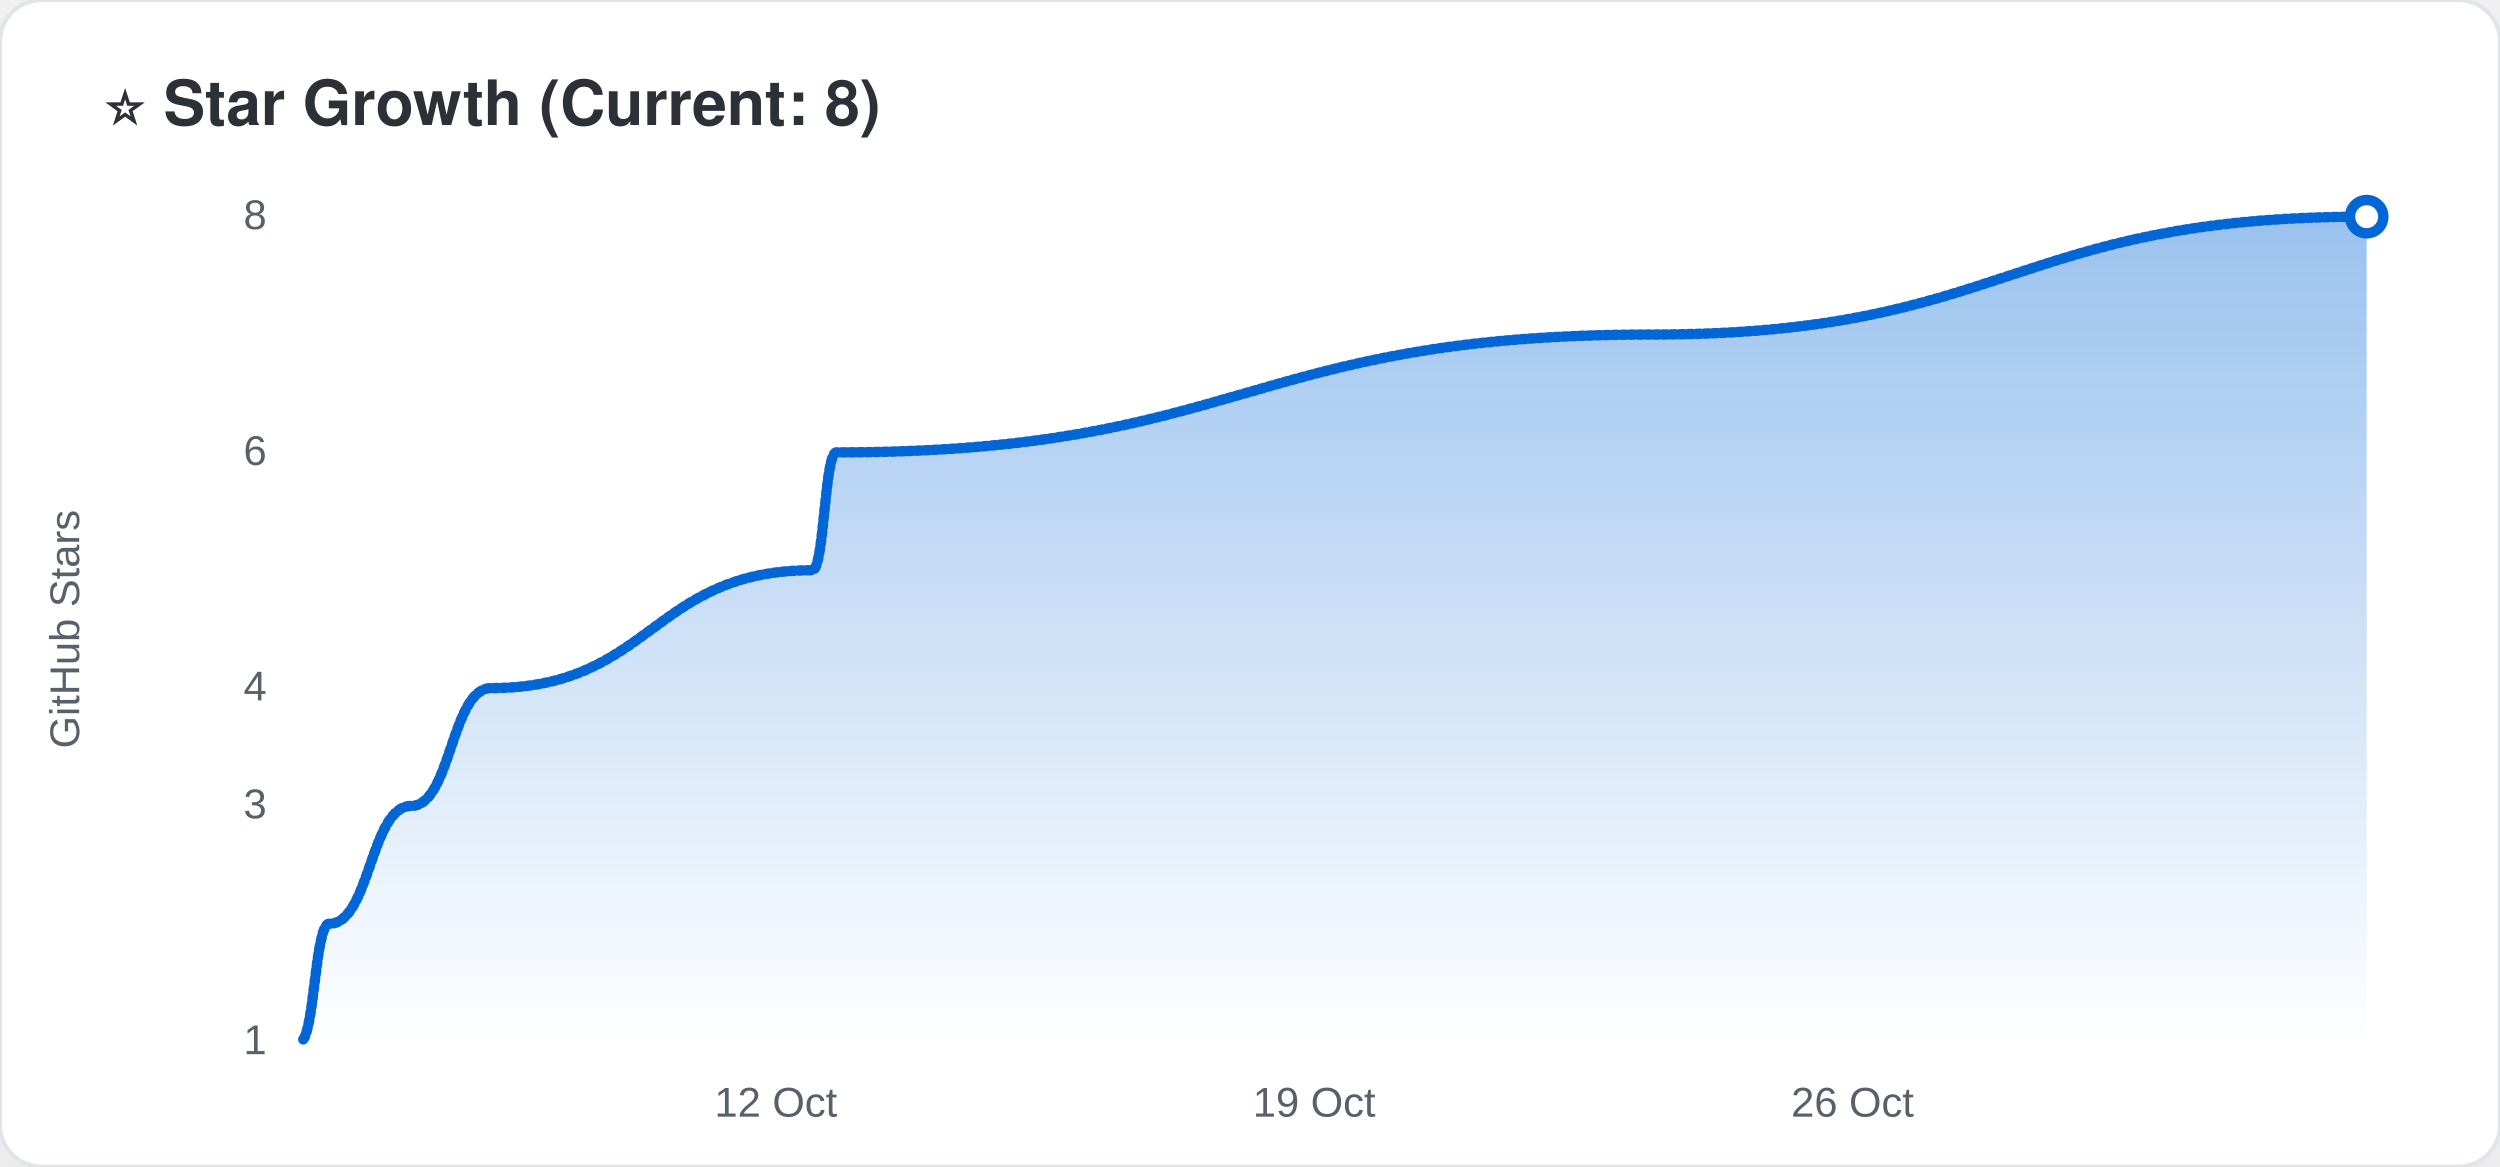
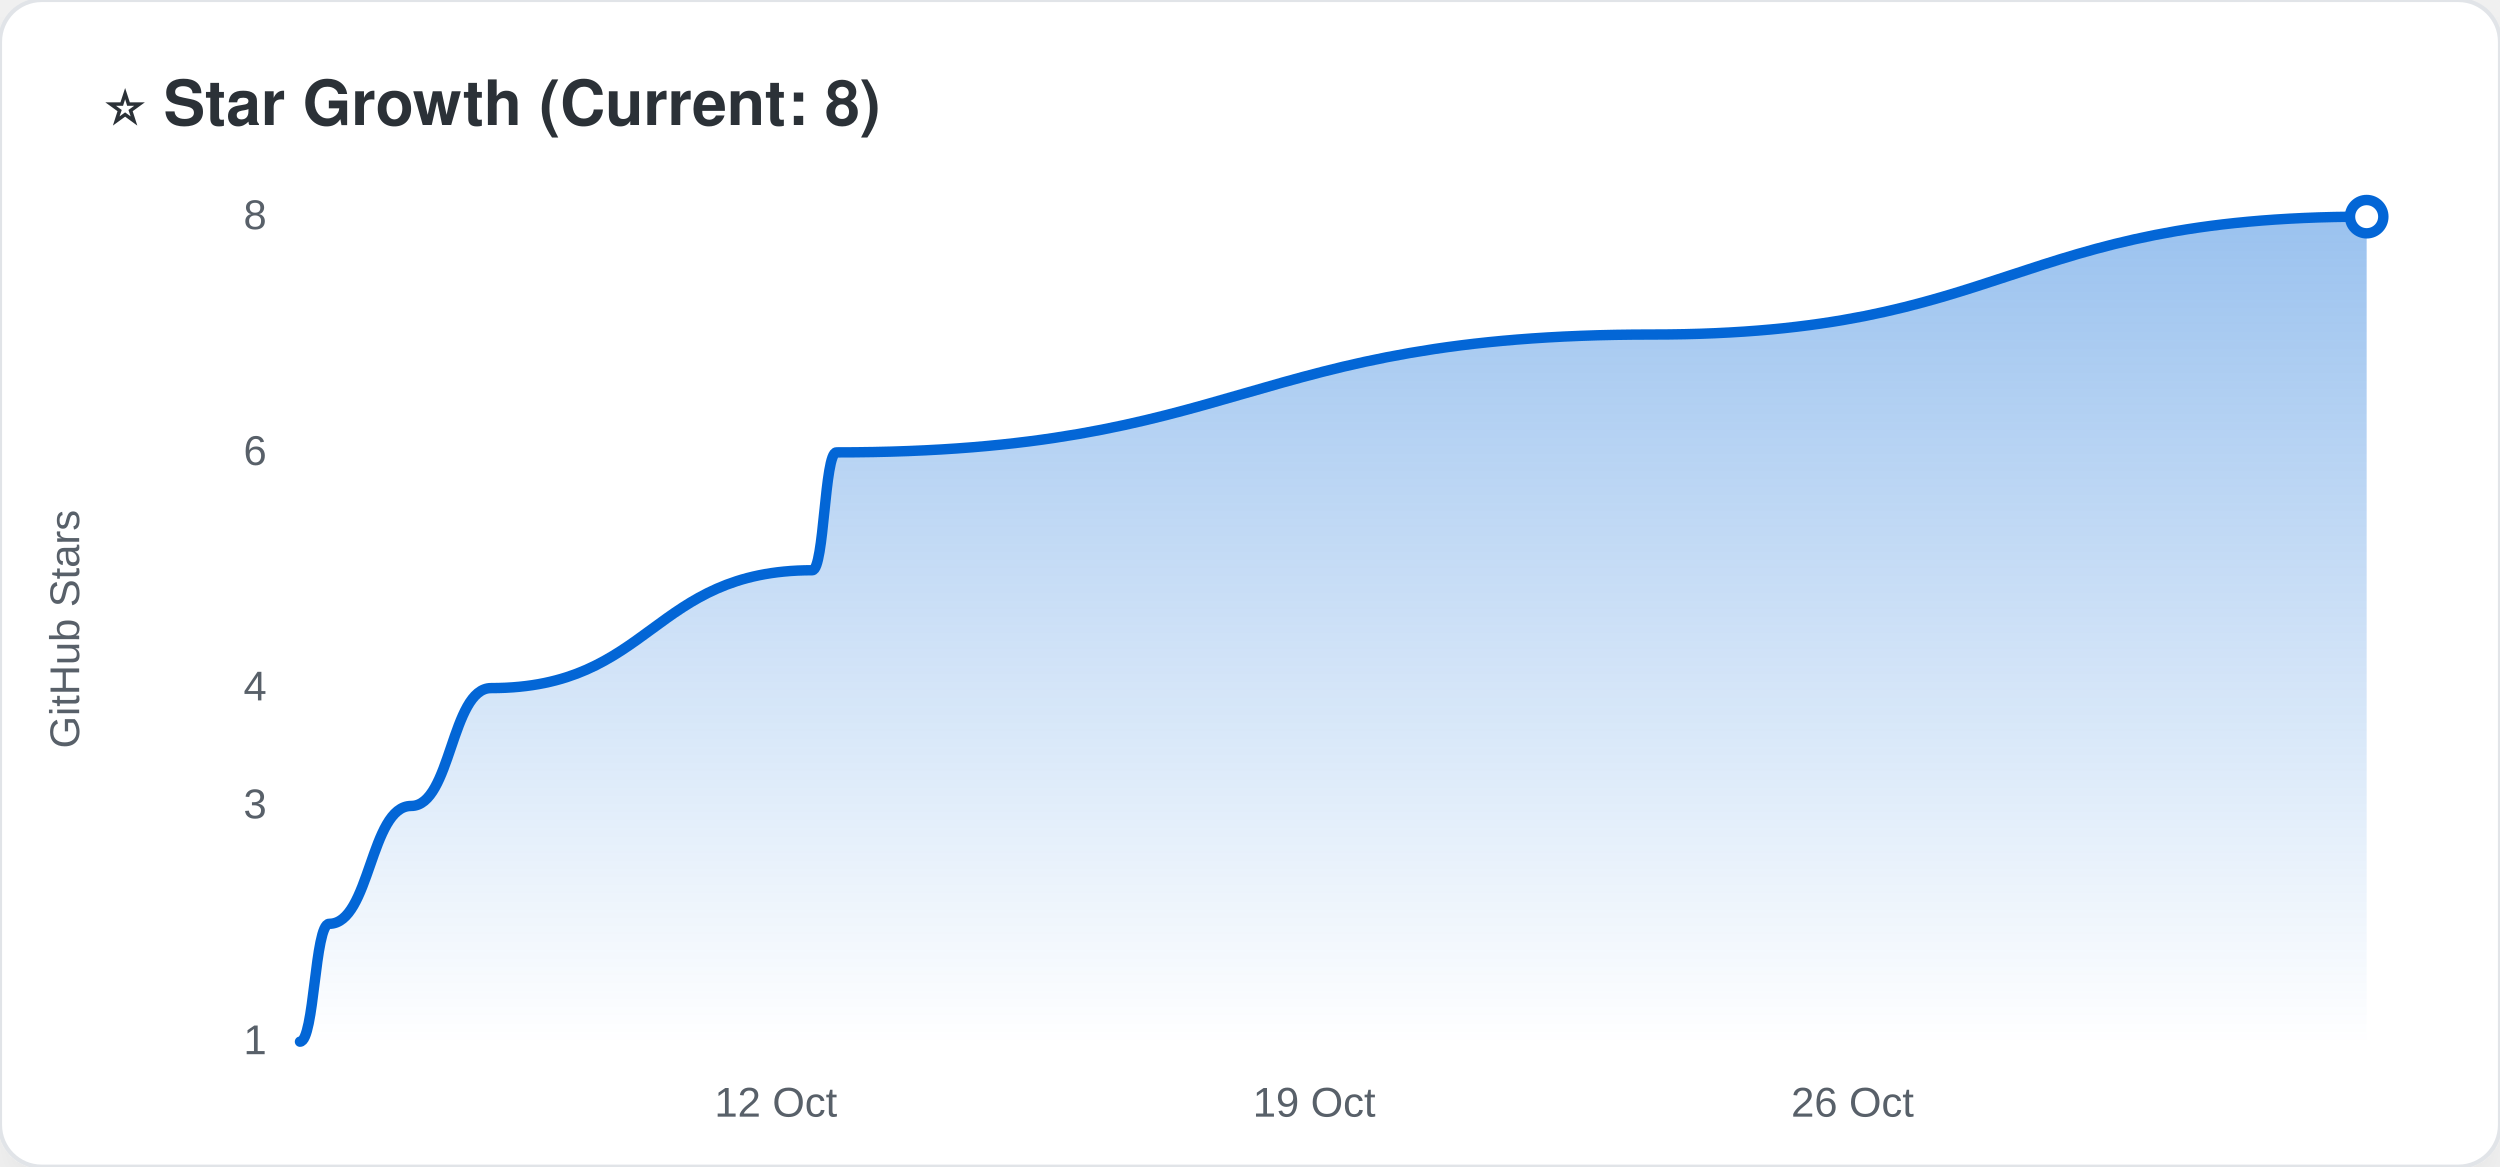
<svg xmlns="http://www.w3.org/2000/svg" width="750" height="350" viewBox="0 0 600 280">
  <style>
        .bg { fill: #ffffff; stroke: #e1e4e8; }
        .text-title { fill: #2b3137; font-weight: 600; font-size: 15px; }
        .axis-label { fill: #586069; font-size: 10px; }
        .chart-line { stroke: #0366d6; fill: none; }
        .chart-dot { fill: #ffffff; stroke: #0366d6; }
        .grad-start { stop-color: #0366d6; stop-opacity: 0.4; }
        .grad-end { stop-color: #0366d6; stop-opacity: 0.0; }

        @media (prefers-color-scheme: dark) {
          .bg { fill: #0d1117; stroke: #30363d; }
          .text-title { fill: #c9d1d9; }
          .axis-label { fill: #a5adba; }
          .chart-line { stroke: #58a6ff; }
          .chart-dot { fill: #0d1117; stroke: #58a6ff; }
          .grad-start { stop-color: #58a6ff; stop-opacity: 0.3; }
          .grad-end { stop-color: #58a6ff; stop-opacity: 0.0; }
        }

        @keyframes pulse {
          0% { r: 4; stroke-width: 2.5; }
          50% { r: 5.5; stroke-width: 4; stroke-opacity: 0.6; }
          100% { r: 4; stroke-width: 2.5; }
        }
        .dot-pulse { animation: pulse 2s infinite; }
-         @keyframes draw {
-           from { stroke-dashoffset: 1; }
-           to { stroke-dashoffset: 0; }
-         }
-         .animated-line {
-           stroke-dasharray: 1;
-           stroke-dashoffset: 1;
-           animation: draw 1.5s ease-out forwards;
-         }
      </style>
  <defs>
    <filter id="shadow2" x="-5%" y="-5%" width="110%" height="110%">
      <feDropShadow dx="0" dy="4" stdDeviation="5" flood-opacity="0.05" />
    </filter>
    <linearGradient id="fillGrad" x1="0" y1="0" x2="0" y2="1">
      <stop offset="0%" class="grad-start" />
      <stop offset="100%" class="grad-end" />
    </linearGradient>
  </defs>
  <rect class="bg" width="600" height="280" rx="10" filter="url(#shadow2)" stroke-width="1" />
  <g font-family="-apple-system,BlinkMacSystemFont,'Segoe UI',Helvetica,Arial,sans-serif">
    <text x="25" y="30" class="text-title">⭐ Star Growth (Current: 8)</text>
  </g>
  <path fill="url(#fillGrad)" d="M 72.0,250.0 C 75.503,250.0 75.503,221.714 79.006,221.714 C 88.843,221.714 88.843,193.429 98.68,193.429 C 108.27,193.429 108.27,165.143 117.86,165.143 C 156.409,165.143 156.409,136.857 194.957,136.857 C 197.852,136.857 197.852,108.571 200.747,108.571 C 298.658,108.571 298.658,80.286 396.569,80.286 C 482.285,80.286 482.285,52.0 568.0,52.0 L 568.0,250 L 72.0,250 Z" />
  <g class="axis-label" font-family="Arial,sans-serif">
    <text transform="translate(19 151) rotate(-90)" text-anchor="middle">GitHub Stars</text>
    <text x="64" y="253.0" text-anchor="end">1</text>
    <text x="64" y="196.4" text-anchor="end">3</text>
    <text x="64" y="168.1" text-anchor="end">4</text>
    <text x="64" y="111.6" text-anchor="end">6</text>
    <text x="64" y="55.0" text-anchor="end">8</text>
    <text x="186.2" y="268" text-anchor="middle">12 Oct</text>
    <text x="315.4" y="268" text-anchor="middle">19 Oct</text>
    <text x="444.6" y="268" text-anchor="middle">26 Oct</text>
  </g>
-   <path d="M 72.0,250.0 C 75.503,250.0 75.503,221.714 79.006,221.714 C 88.843,221.714 88.843,193.429 98.68,193.429 C 108.27,193.429 108.27,165.143 117.86,165.143 C 156.409,165.143 156.409,136.857 194.957,136.857 C 197.852,136.857 197.852,108.571 200.747,108.571 C 298.658,108.571 298.658,80.286 396.569,80.286 C 482.285,80.286 482.285,52.0 568.0,52.0" pathLength="1" class="chart-line animated-line" stroke-width="2.5" stroke-linecap="round" stroke-linejoin="round" />
+   <path d="M 72.0,250.0 C 75.503,250.0 75.503,221.714 79.006,221.714 C 88.843,221.714 88.843,193.429 98.68,193.429 C 108.27,193.429 108.27,165.143 117.86,165.143 C 156.409,165.143 156.409,136.857 194.957,136.857 C 197.852,136.857 197.852,108.571 200.747,108.571 C 298.658,108.571 298.658,80.286 396.569,80.286 C 482.285,80.286 482.285,52.0 568.0,52.0" class="chart-line" stroke-width="2.5" stroke-linecap="round" stroke-linejoin="round" />
  <circle cx="568.0" cy="52.0" r="4" class="chart-dot dot-pulse" stroke-width="2.5" />
</svg>
